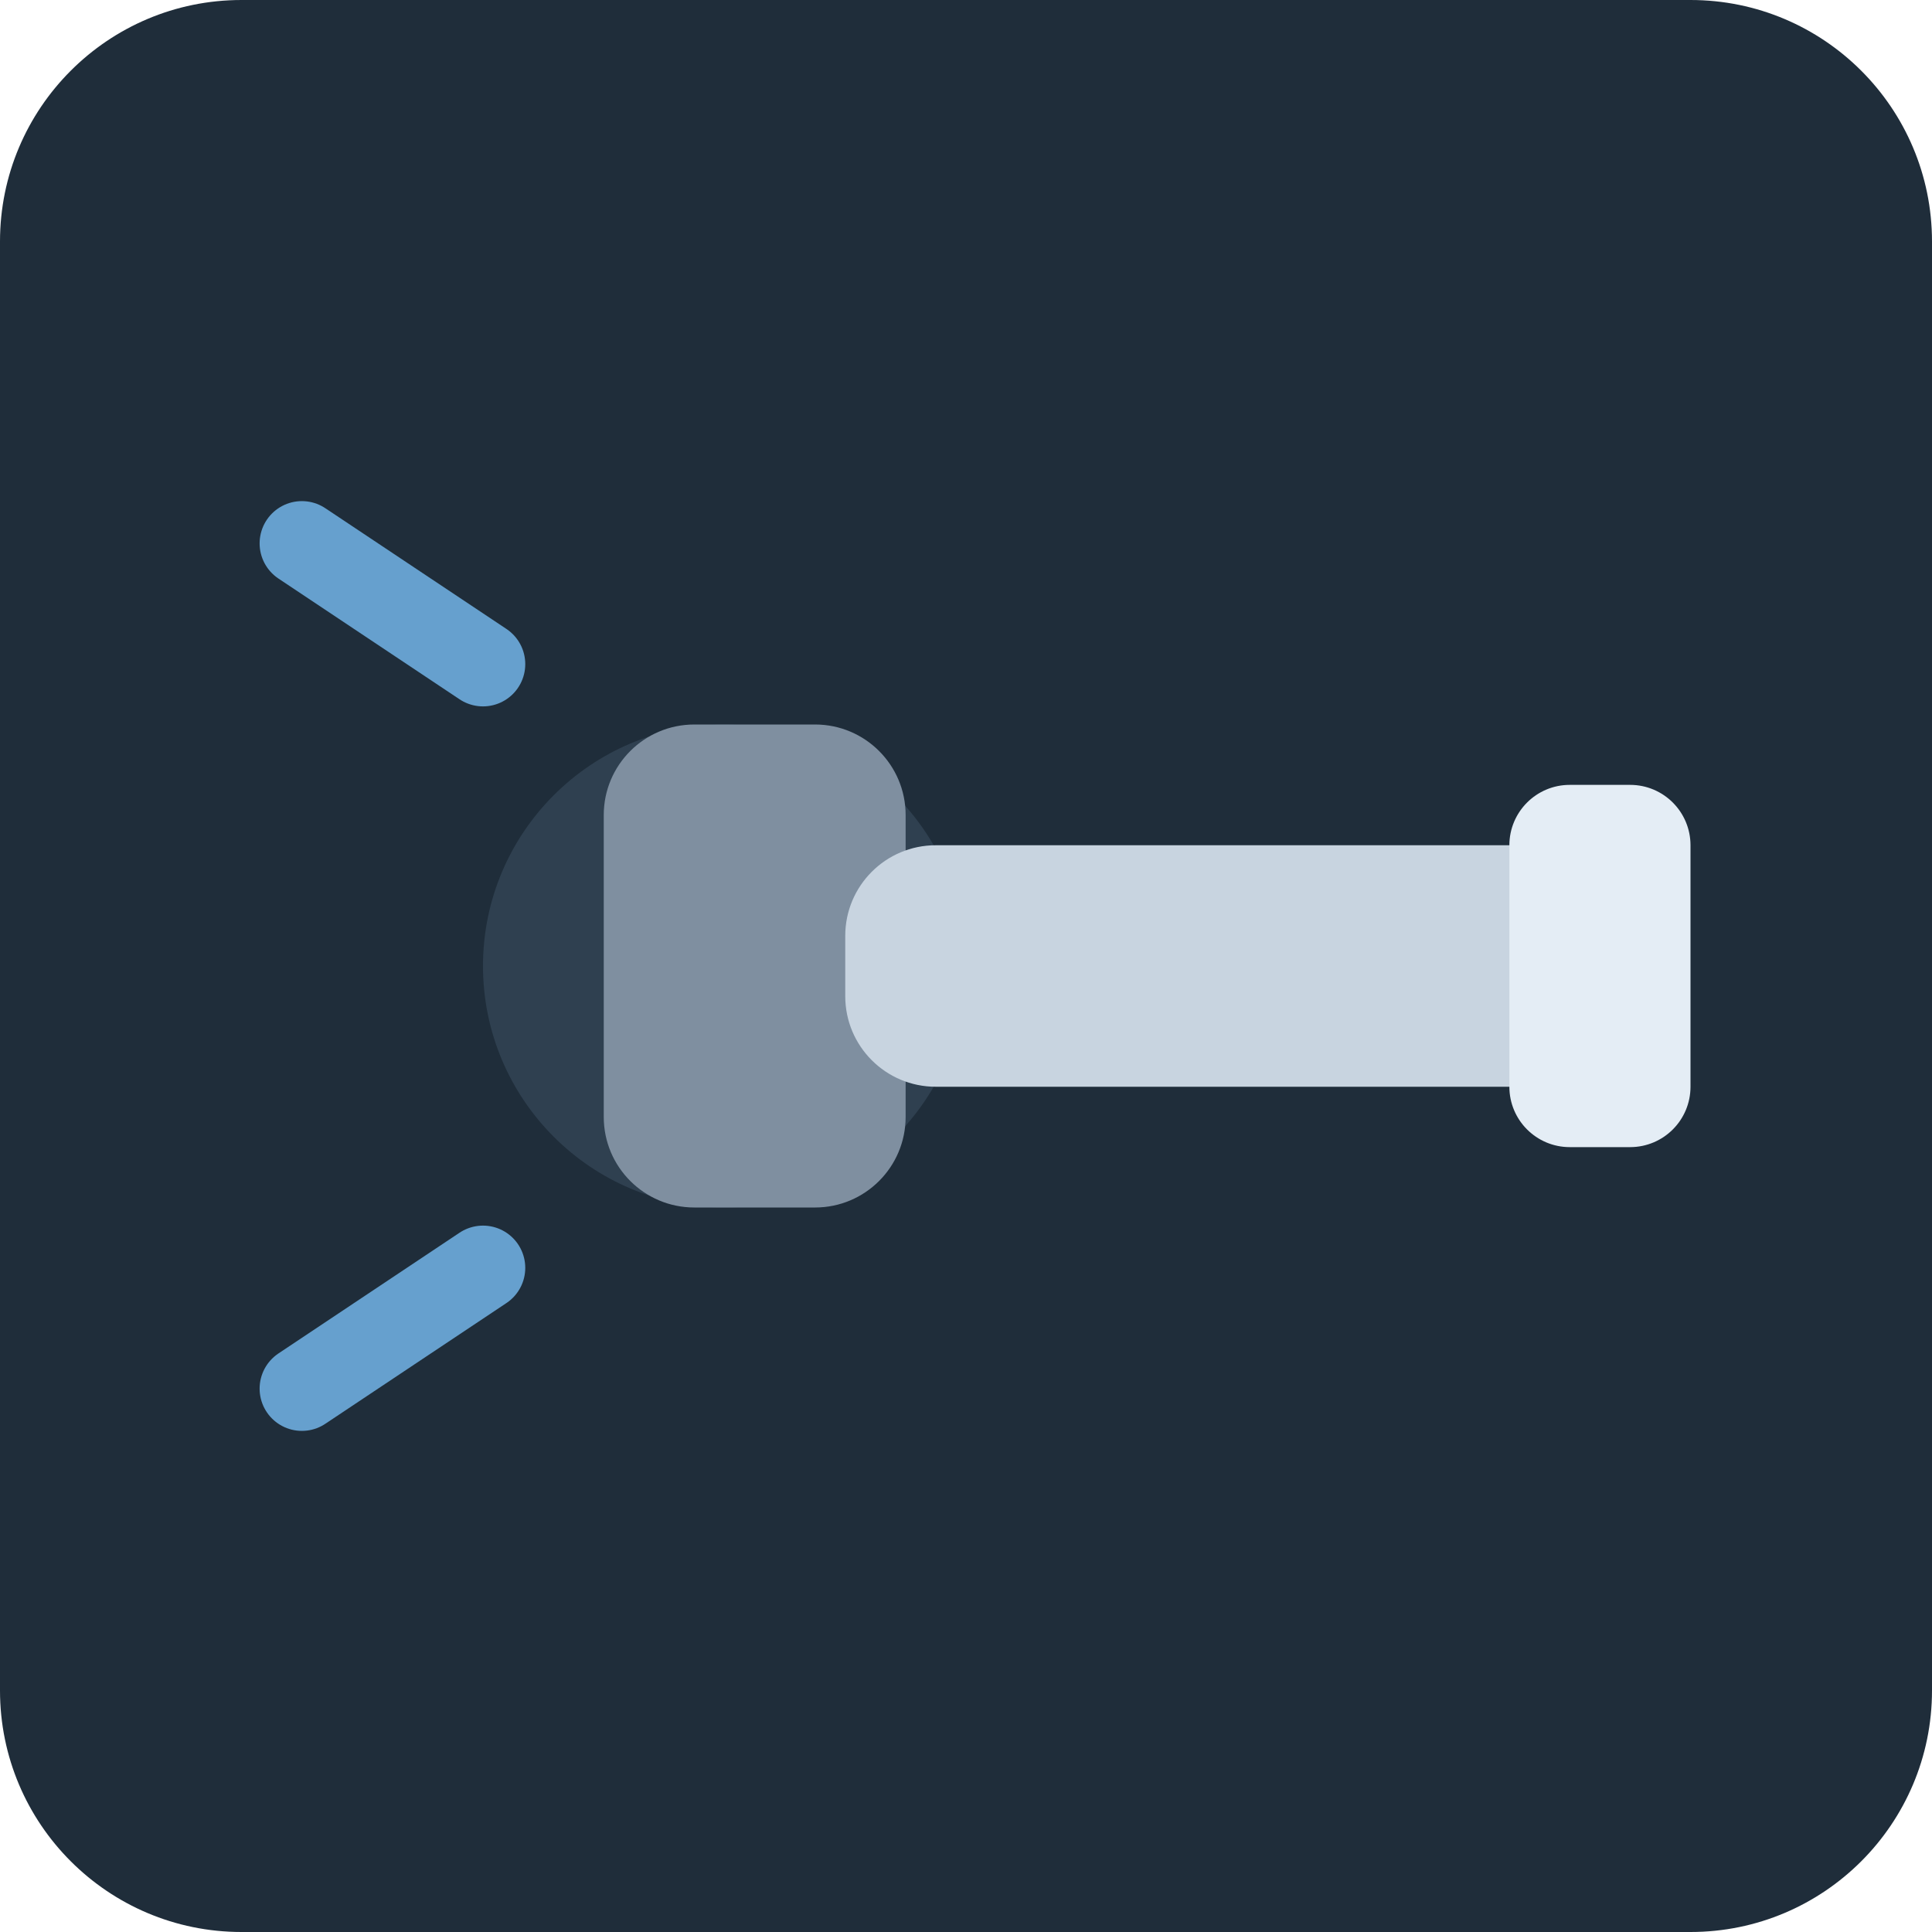
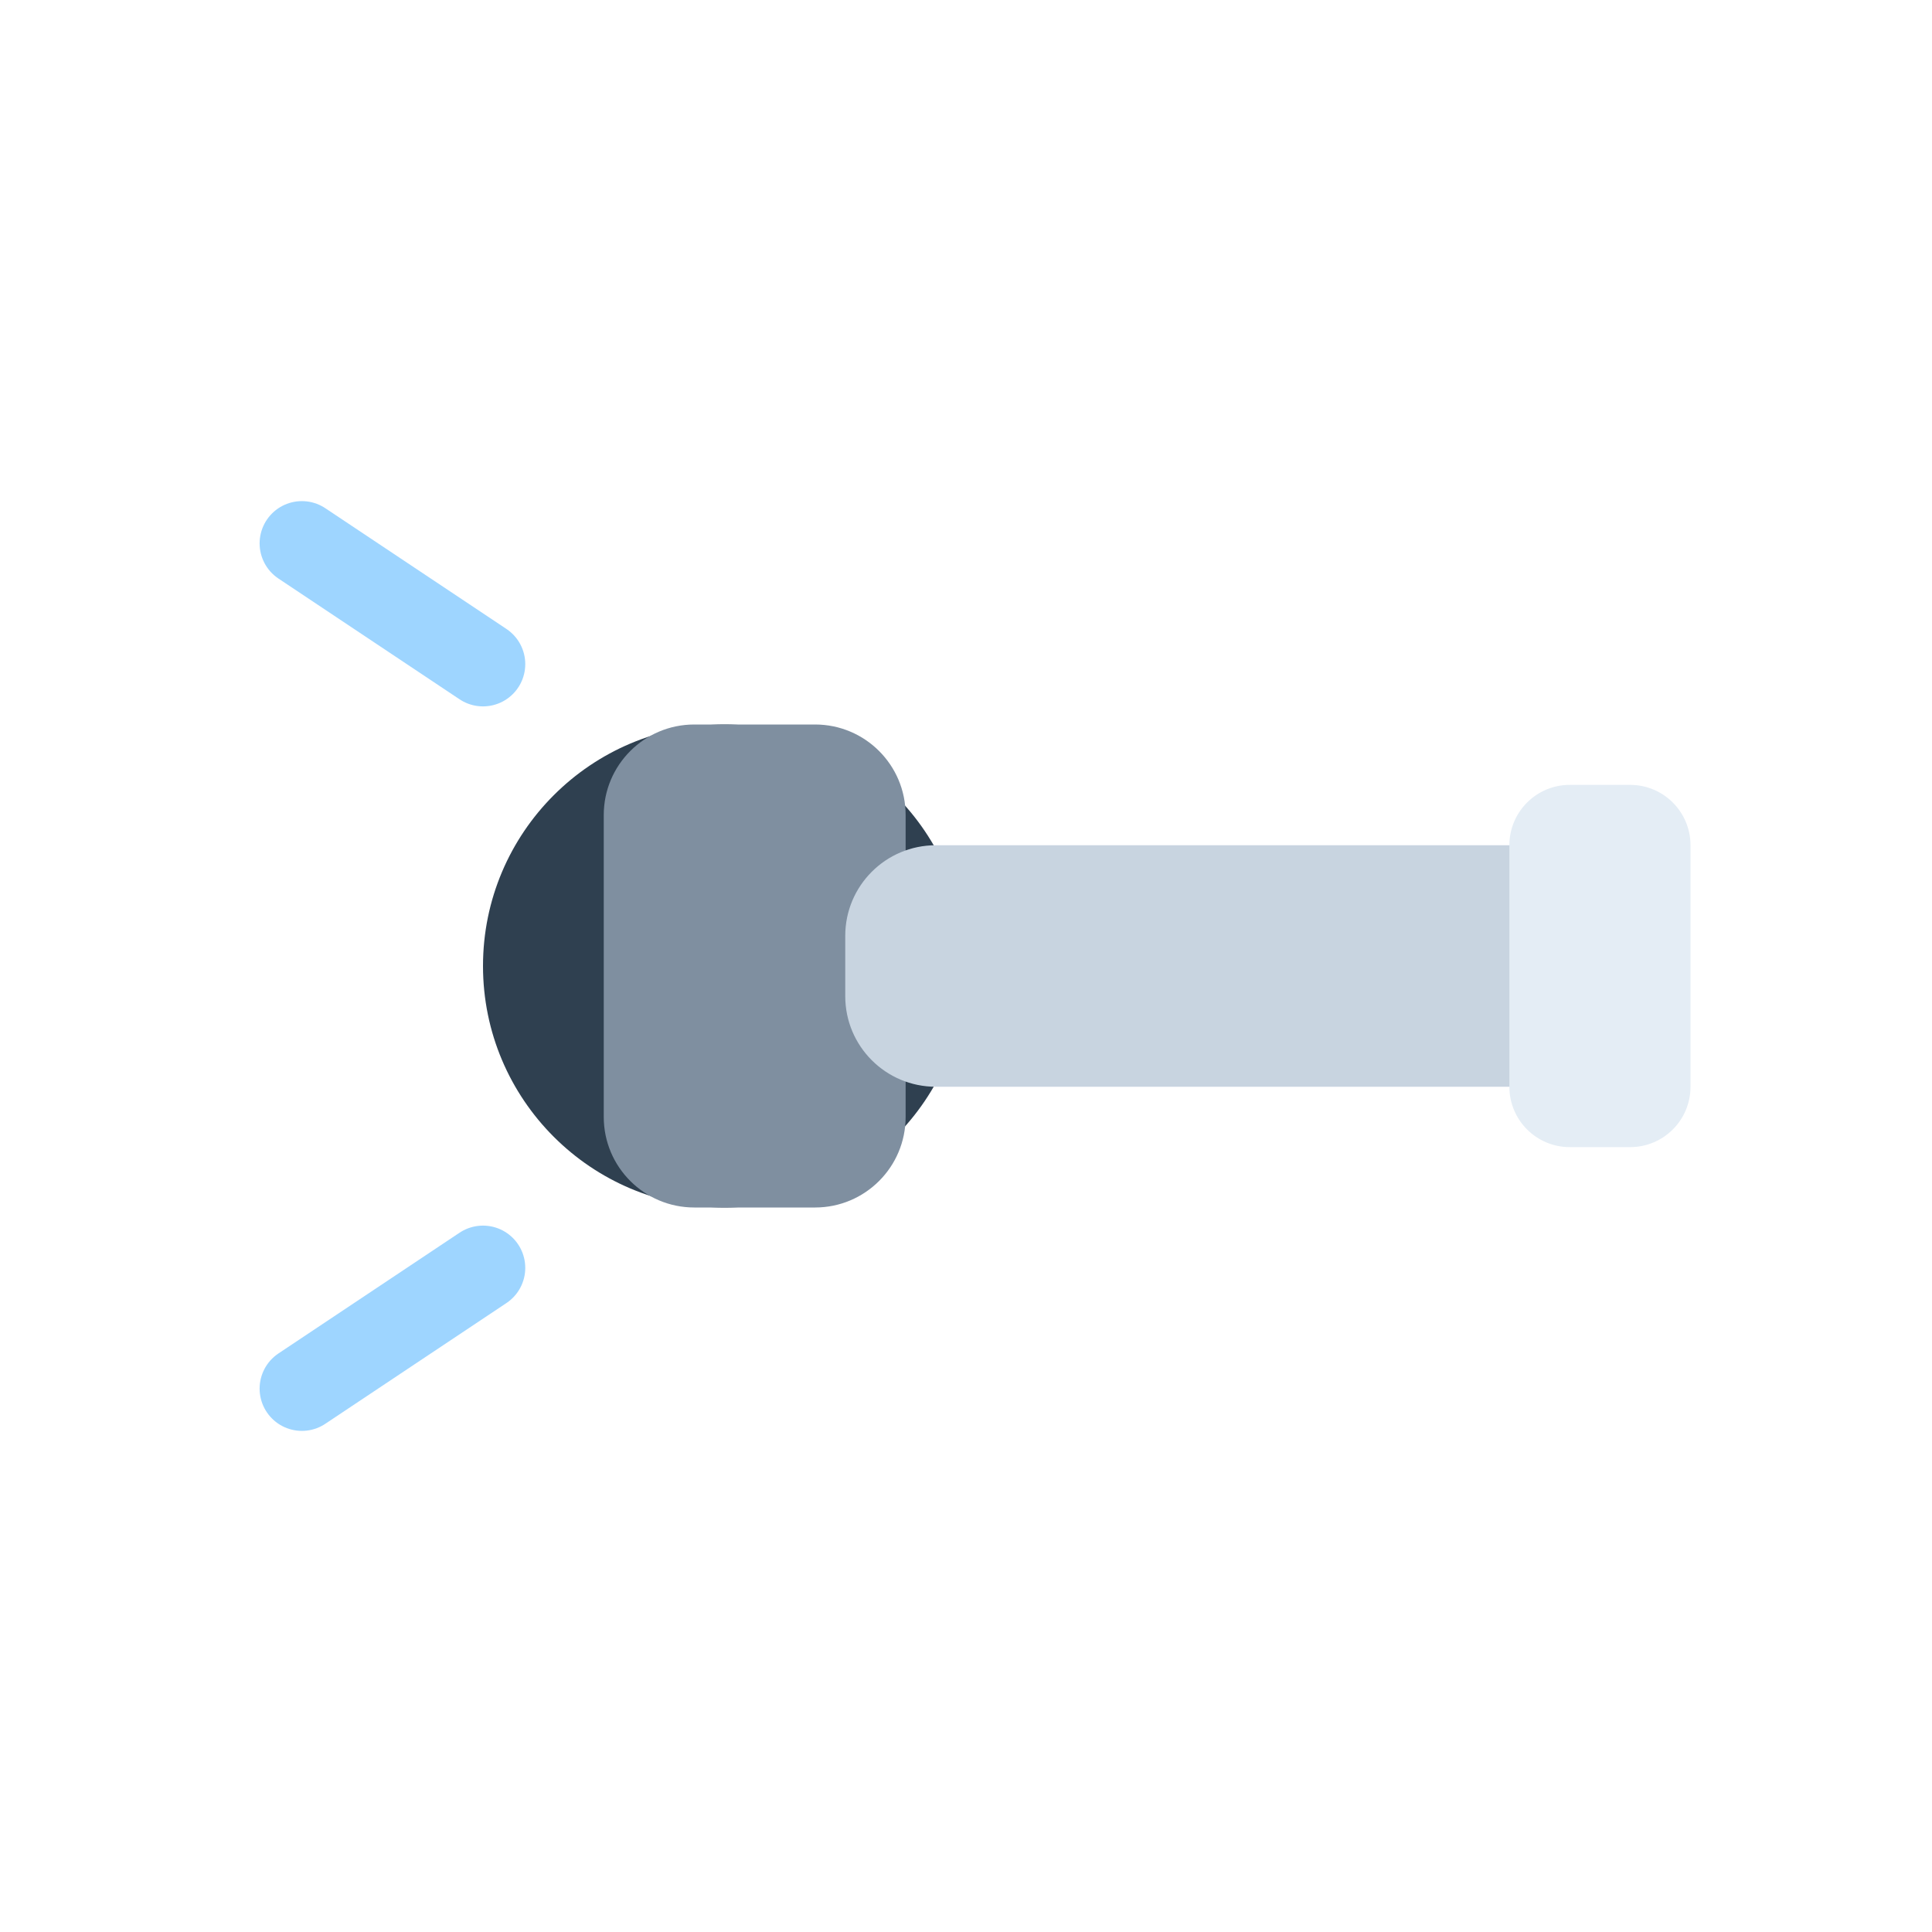
<svg xmlns="http://www.w3.org/2000/svg" width="32" height="32" viewBox="0 0 32 32">
-   <rect width="32" height="32" rx="4" fill="#1f2d3a" />
  <circle cx="12" cy="16" r="4" fill="#2f4050" />
  <rect x="10" y="12" width="5" height="8" rx="1.5" fill="#7f8fa0" />
  <rect x="14" y="14" width="13" height="4" rx="1.5" fill="#c8d4e0" />
  <rect x="25" y="13" width="3" height="6" rx="1" fill="#e4edf5" />
  <path d="M8 11 L5 9 M8 21 L5 23" stroke="#7ec7ff" stroke-width="1.4" stroke-linecap="round" opacity="0.75" />
</svg>
